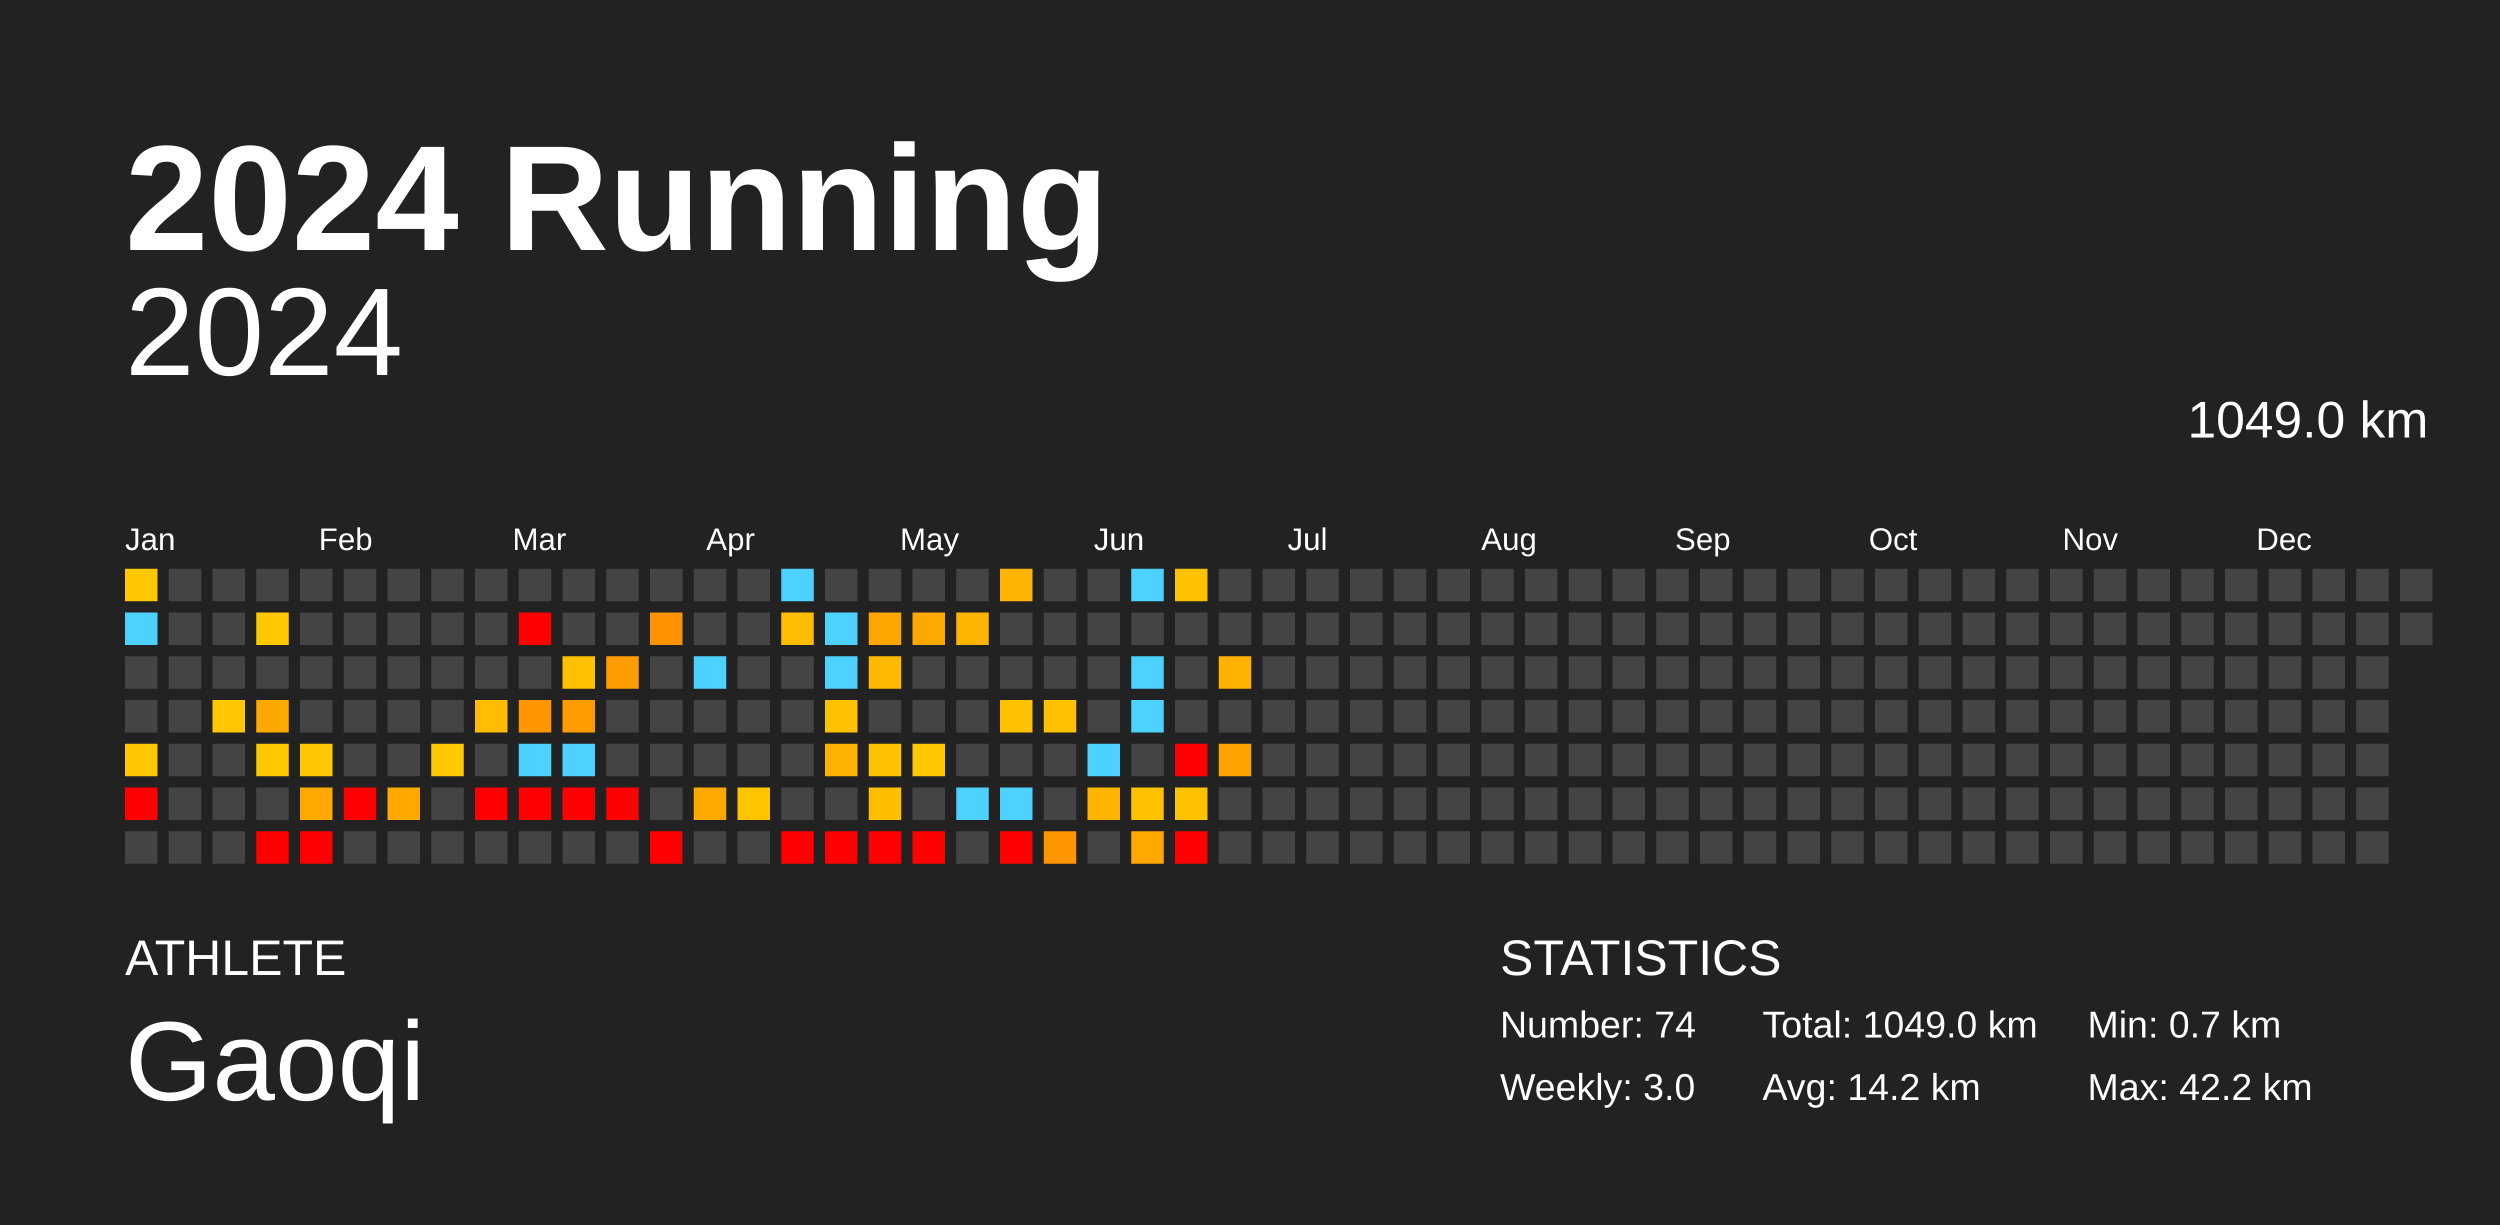
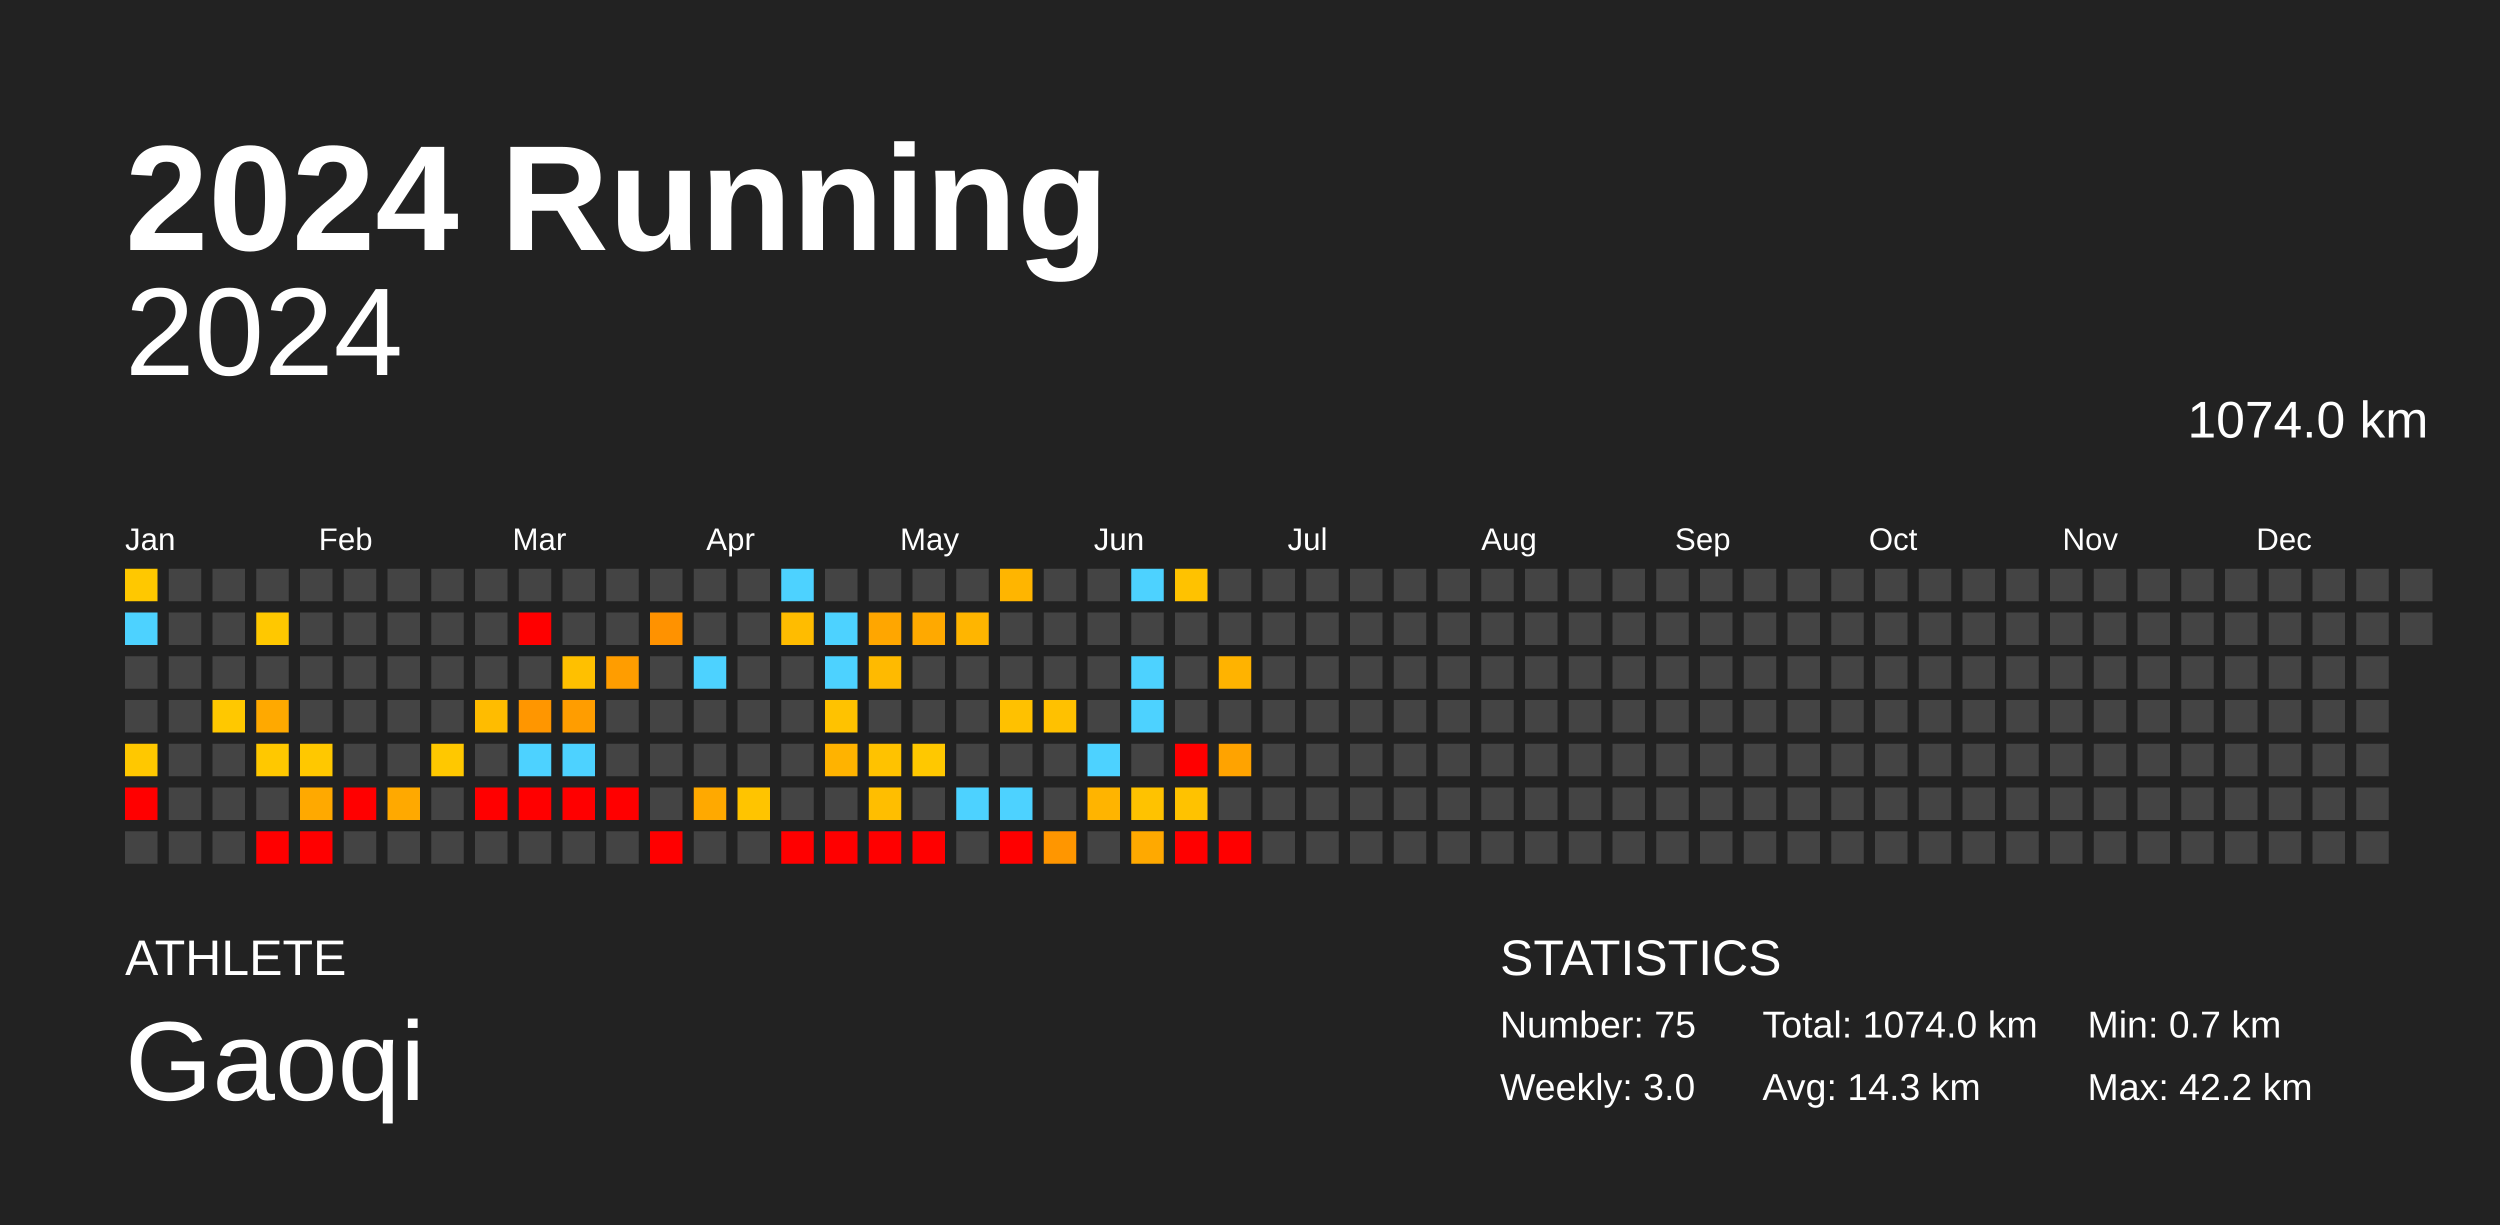
<svg xmlns="http://www.w3.org/2000/svg" baseProfile="full" height="98mm" version="1.1" viewBox="0,0,200,98" width="200mm">
  <defs />
  <rect fill="#222222" height="98" width="200" x="0" y="0" />
  <text fill="#FFFFFF" style="font-size:12px; font-family:Arial; font-weight:bold;" x="10" y="20">2024 Running</text>
  <text fill="#FFFFFF" style="font-size:4px; font-family:Arial" x="10" y="78">ATHLETE</text>
  <text fill="#FFFFFF" style="font-size:9px; font-family:Arial" x="10" y="88">Gaoqi</text>
  <text fill="#FFFFFF" style="font-size:4px; font-family:Arial" x="120" y="78">STATISTICS</text>
-   <text fill="#FFFFFF" style="font-size:3px; font-family:Arial" x="120" y="83">Number: 74</text>
+   <text fill="#FFFFFF" style="font-size:3px; font-family:Arial" x="120" y="83">Number: 75</text>
  <text fill="#FFFFFF" style="font-size:3px; font-family:Arial" x="120" y="88">Weekly: 3.0</text>
-   <text fill="#FFFFFF" style="font-size:3px; font-family:Arial" x="141" y="83">Total: 1049.0 km</text>
-   <text fill="#FFFFFF" style="font-size:3px; font-family:Arial" x="141" y="88">Avg: 14.2 km</text>
+   <text fill="#FFFFFF" style="font-size:3px; font-family:Arial" x="141" y="83">Total: 1074.0 km</text>
+   <text fill="#FFFFFF" style="font-size:3px; font-family:Arial" x="141" y="88">Avg: 14.3 km</text>
  <text fill="#FFFFFF" style="font-size:3px; font-family:Arial" x="167" y="83">Min: 0.7 km</text>
  <text fill="#FFFFFF" style="font-size:3px; font-family:Arial" x="167" y="88">Max: 42.2 km</text>
  <text alignment-baseline="hanging" fill="#FFFFFF" style="font-size:10.0px; font-family:Arial;" x="10" y="30">2024</text>
-   <text alignment-baseline="hanging" fill="#FFFFFF" style="font-size:4.125px; font-family:Arial;" x="175" y="35">1049.0 km</text>
+   <text alignment-baseline="hanging" fill="#FFFFFF" style="font-size:4.125px; font-family:Arial;" x="175" y="35">1074.0 km</text>
  <text fill="#FFFFFF" style="font-size:2.5px; font-family:Arial" x="10.0" y="44">Jan</text>
  <text fill="#FFFFFF" style="font-size:2.5px; font-family:Arial" x="25.5" y="44">Feb</text>
  <text fill="#FFFFFF" style="font-size:2.5px; font-family:Arial" x="41.0" y="44">Mar</text>
  <text fill="#FFFFFF" style="font-size:2.5px; font-family:Arial" x="56.5" y="44">Apr</text>
  <text fill="#FFFFFF" style="font-size:2.5px; font-family:Arial" x="72.0" y="44">May</text>
  <text fill="#FFFFFF" style="font-size:2.5px; font-family:Arial" x="87.5" y="44">Jun</text>
  <text fill="#FFFFFF" style="font-size:2.5px; font-family:Arial" x="103.0" y="44">Jul</text>
  <text fill="#FFFFFF" style="font-size:2.5px; font-family:Arial" x="118.5" y="44">Aug</text>
  <text fill="#FFFFFF" style="font-size:2.5px; font-family:Arial" x="134.0" y="44">Sep</text>
  <text fill="#FFFFFF" style="font-size:2.5px; font-family:Arial" x="149.5" y="44">Oct</text>
  <text fill="#FFFFFF" style="font-size:2.5px; font-family:Arial" x="165.0" y="44">Nov</text>
  <text fill="#FFFFFF" style="font-size:2.5px; font-family:Arial" x="180.5" y="44">Dec</text>
  <rect fill="#ffc800" height="2.6" width="2.6" x="10.0" y="45.5" />
  <rect fill="#4dd2ff" height="2.6" width="2.6" x="10.0" y="49.0" />
  <rect fill="#444444" height="2.6" width="2.6" x="10.0" y="52.5" />
  <rect fill="#444444" height="2.6" width="2.6" x="10.0" y="56.0" />
  <rect fill="#ffc800" height="2.6" width="2.6" x="10.0" y="59.5" />
  <rect fill="red" height="2.6" width="2.6" x="10.0" y="63.0" />
  <rect fill="#444444" height="2.6" width="2.6" x="10.0" y="66.5" />
  <rect fill="#444444" height="2.6" width="2.6" x="13.5" y="45.5" />
  <rect fill="#444444" height="2.6" width="2.6" x="13.5" y="49.0" />
  <rect fill="#444444" height="2.6" width="2.6" x="13.5" y="52.5" />
  <rect fill="#444444" height="2.6" width="2.6" x="13.5" y="56.0" />
  <rect fill="#444444" height="2.6" width="2.6" x="13.5" y="59.5" />
  <rect fill="#444444" height="2.6" width="2.6" x="13.5" y="63.0" />
  <rect fill="#444444" height="2.6" width="2.6" x="13.5" y="66.5" />
  <rect fill="#444444" height="2.6" width="2.6" x="17.0" y="45.5" />
  <rect fill="#444444" height="2.6" width="2.6" x="17.0" y="49.0" />
  <rect fill="#444444" height="2.6" width="2.6" x="17.0" y="52.5" />
  <rect fill="#ffc800" height="2.6" width="2.6" x="17.0" y="56.0" />
  <rect fill="#444444" height="2.6" width="2.6" x="17.0" y="59.5" />
  <rect fill="#444444" height="2.6" width="2.6" x="17.0" y="63.0" />
  <rect fill="#444444" height="2.6" width="2.6" x="17.0" y="66.5" />
  <rect fill="#444444" height="2.6" width="2.6" x="20.5" y="45.5" />
  <rect fill="#ffc800" height="2.6" width="2.6" x="20.5" y="49.0" />
  <rect fill="#444444" height="2.6" width="2.6" x="20.5" y="52.5" />
  <rect fill="#ffa900" height="2.6" width="2.6" x="20.5" y="56.0" />
  <rect fill="#ffc800" height="2.6" width="2.6" x="20.5" y="59.5" />
  <rect fill="#444444" height="2.6" width="2.6" x="20.5" y="63.0" />
  <rect fill="red" height="2.6" width="2.6" x="20.5" y="66.5" />
  <rect fill="#444444" height="2.6" width="2.6" x="24.0" y="45.5" />
  <rect fill="#444444" height="2.6" width="2.6" x="24.0" y="49.0" />
  <rect fill="#444444" height="2.6" width="2.6" x="24.0" y="52.5" />
  <rect fill="#444444" height="2.6" width="2.6" x="24.0" y="56.0" />
  <rect fill="#ffc800" height="2.6" width="2.6" x="24.0" y="59.5" />
  <rect fill="#ffa900" height="2.6" width="2.6" x="24.0" y="63.0" />
  <rect fill="red" height="2.6" width="2.6" x="24.0" y="66.5" />
  <rect fill="#444444" height="2.6" width="2.6" x="27.5" y="45.5" />
  <rect fill="#444444" height="2.6" width="2.6" x="27.5" y="49.0" />
  <rect fill="#444444" height="2.6" width="2.6" x="27.5" y="52.5" />
  <rect fill="#444444" height="2.6" width="2.6" x="27.5" y="56.0" />
  <rect fill="#444444" height="2.6" width="2.6" x="27.5" y="59.5" />
  <rect fill="red" height="2.6" width="2.6" x="27.5" y="63.0" />
  <rect fill="#444444" height="2.6" width="2.6" x="27.5" y="66.5" />
  <rect fill="#444444" height="2.6" width="2.6" x="31.0" y="45.5" />
  <rect fill="#444444" height="2.6" width="2.6" x="31.0" y="49.0" />
  <rect fill="#444444" height="2.6" width="2.6" x="31.0" y="52.5" />
  <rect fill="#444444" height="2.6" width="2.6" x="31.0" y="56.0" />
  <rect fill="#444444" height="2.6" width="2.6" x="31.0" y="59.5" />
  <rect fill="#ffa900" height="2.6" width="2.6" x="31.0" y="63.0" />
  <rect fill="#444444" height="2.6" width="2.6" x="31.0" y="66.5" />
  <rect fill="#444444" height="2.6" width="2.6" x="34.5" y="45.5" />
  <rect fill="#444444" height="2.6" width="2.6" x="34.5" y="49.0" />
  <rect fill="#444444" height="2.6" width="2.6" x="34.5" y="52.5" />
  <rect fill="#444444" height="2.6" width="2.6" x="34.5" y="56.0" />
  <rect fill="#ffc800" height="2.6" width="2.6" x="34.5" y="59.5" />
  <rect fill="#444444" height="2.6" width="2.6" x="34.5" y="63.0" />
  <rect fill="#444444" height="2.6" width="2.6" x="34.5" y="66.5" />
  <rect fill="#444444" height="2.6" width="2.6" x="38.0" y="45.5" />
  <rect fill="#444444" height="2.6" width="2.6" x="38.0" y="49.0" />
  <rect fill="#444444" height="2.6" width="2.6" x="38.0" y="52.5" />
  <rect fill="#ffbc00" height="2.6" width="2.6" x="38.0" y="56.0" />
  <rect fill="#444444" height="2.6" width="2.6" x="38.0" y="59.5" />
  <rect fill="red" height="2.6" width="2.6" x="38.0" y="63.0" />
  <rect fill="#444444" height="2.6" width="2.6" x="38.0" y="66.5" />
  <rect fill="#444444" height="2.6" width="2.6" x="41.5" y="45.5" />
  <rect fill="red" height="2.6" width="2.6" x="41.5" y="49.0" />
  <rect fill="#444444" height="2.6" width="2.6" x="41.5" y="52.5" />
  <rect fill="#ff9600" height="2.6" width="2.6" x="41.5" y="56.0" />
  <rect fill="#4dd2ff" height="2.6" width="2.6" x="41.5" y="59.5" />
  <rect fill="red" height="2.6" width="2.6" x="41.5" y="63.0" />
  <rect fill="#444444" height="2.6" width="2.6" x="41.5" y="66.5" />
  <rect fill="#444444" height="2.6" width="2.6" x="45.0" y="45.5" />
  <rect fill="#444444" height="2.6" width="2.6" x="45.0" y="49.0" />
  <rect fill="#ffc000" height="2.6" width="2.6" x="45.0" y="52.5" />
  <rect fill="#ff9d00" height="2.6" width="2.6" x="45.0" y="56.0" />
  <rect fill="#4dd2ff" height="2.6" width="2.6" x="45.0" y="59.5" />
  <rect fill="red" height="2.6" width="2.6" x="45.0" y="63.0" />
  <rect fill="#444444" height="2.6" width="2.6" x="45.0" y="66.5" />
  <rect fill="#444444" height="2.6" width="2.6" x="48.5" y="45.5" />
  <rect fill="#444444" height="2.6" width="2.6" x="48.5" y="49.0" />
  <rect fill="#ff9d00" height="2.6" width="2.6" x="48.5" y="52.5" />
  <rect fill="#444444" height="2.6" width="2.6" x="48.5" y="56.0" />
  <rect fill="#444444" height="2.6" width="2.6" x="48.5" y="59.5" />
  <rect fill="red" height="2.6" width="2.6" x="48.5" y="63.0" />
  <rect fill="#444444" height="2.6" width="2.6" x="48.5" y="66.5" />
  <rect fill="#444444" height="2.6" width="2.6" x="52.0" y="45.5" />
  <rect fill="#ff9200" height="2.6" width="2.6" x="52.0" y="49.0" />
  <rect fill="#444444" height="2.6" width="2.6" x="52.0" y="52.5" />
  <rect fill="#444444" height="2.6" width="2.6" x="52.0" y="56.0" />
  <rect fill="#444444" height="2.6" width="2.6" x="52.0" y="59.5" />
  <rect fill="#444444" height="2.6" width="2.6" x="52.0" y="63.0" />
  <rect fill="red" height="2.6" width="2.6" x="52.0" y="66.5" />
  <rect fill="#444444" height="2.6" width="2.6" x="55.5" y="45.5" />
  <rect fill="#444444" height="2.6" width="2.6" x="55.5" y="49.0" />
  <rect fill="#4dd2ff" height="2.6" width="2.6" x="55.5" y="52.5" />
  <rect fill="#444444" height="2.6" width="2.6" x="55.5" y="56.0" />
  <rect fill="#444444" height="2.6" width="2.6" x="55.5" y="59.5" />
  <rect fill="#ffa900" height="2.6" width="2.6" x="55.5" y="63.0" />
  <rect fill="#444444" height="2.6" width="2.6" x="55.5" y="66.5" />
  <rect fill="#444444" height="2.6" width="2.6" x="59.0" y="45.5" />
  <rect fill="#444444" height="2.6" width="2.6" x="59.0" y="49.0" />
  <rect fill="#444444" height="2.6" width="2.6" x="59.0" y="52.5" />
  <rect fill="#444444" height="2.6" width="2.6" x="59.0" y="56.0" />
  <rect fill="#444444" height="2.6" width="2.6" x="59.0" y="59.5" />
  <rect fill="#ffc400" height="2.6" width="2.6" x="59.0" y="63.0" />
  <rect fill="#444444" height="2.6" width="2.6" x="59.0" y="66.5" />
  <rect fill="#4dd2ff" height="2.6" width="2.6" x="62.5" y="45.5" />
  <rect fill="#ffbc00" height="2.6" width="2.6" x="62.5" y="49.0" />
  <rect fill="#444444" height="2.6" width="2.6" x="62.5" y="52.5" />
  <rect fill="#444444" height="2.6" width="2.6" x="62.5" y="56.0" />
  <rect fill="#444444" height="2.6" width="2.6" x="62.5" y="59.5" />
  <rect fill="#444444" height="2.6" width="2.6" x="62.5" y="63.0" />
  <rect fill="red" height="2.6" width="2.6" x="62.5" y="66.5" />
  <rect fill="#444444" height="2.6" width="2.6" x="66.0" y="45.5" />
  <rect fill="#4dd2ff" height="2.6" width="2.6" x="66.0" y="49.0" />
  <rect fill="#4dd2ff" height="2.6" width="2.6" x="66.0" y="52.5" />
  <rect fill="#ffc200" height="2.6" width="2.6" x="66.0" y="56.0" />
  <rect fill="#ffb300" height="2.6" width="2.6" x="66.0" y="59.5" />
  <rect fill="#444444" height="2.6" width="2.6" x="66.0" y="63.0" />
  <rect fill="red" height="2.6" width="2.6" x="66.0" y="66.5" />
  <rect fill="#444444" height="2.6" width="2.6" x="69.5" y="45.5" />
  <rect fill="#ffa600" height="2.6" width="2.6" x="69.5" y="49.0" />
  <rect fill="#ffba00" height="2.6" width="2.6" x="69.5" y="52.5" />
  <rect fill="#444444" height="2.6" width="2.6" x="69.5" y="56.0" />
  <rect fill="#ffc200" height="2.6" width="2.6" x="69.5" y="59.5" />
  <rect fill="#ffbe00" height="2.6" width="2.6" x="69.5" y="63.0" />
  <rect fill="red" height="2.6" width="2.6" x="69.5" y="66.5" />
  <rect fill="#444444" height="2.6" width="2.6" x="73.0" y="45.5" />
  <rect fill="#ffa900" height="2.6" width="2.6" x="73.0" y="49.0" />
  <rect fill="#444444" height="2.6" width="2.6" x="73.0" y="52.5" />
  <rect fill="#444444" height="2.6" width="2.6" x="73.0" y="56.0" />
  <rect fill="#ffc800" height="2.6" width="2.6" x="73.0" y="59.5" />
  <rect fill="#444444" height="2.6" width="2.6" x="73.0" y="63.0" />
  <rect fill="red" height="2.6" width="2.6" x="73.0" y="66.5" />
  <rect fill="#444444" height="2.6" width="2.6" x="76.5" y="45.5" />
  <rect fill="#ffb500" height="2.6" width="2.6" x="76.5" y="49.0" />
  <rect fill="#444444" height="2.6" width="2.6" x="76.5" y="52.5" />
  <rect fill="#444444" height="2.6" width="2.6" x="76.5" y="56.0" />
  <rect fill="#444444" height="2.6" width="2.6" x="76.5" y="59.5" />
  <rect fill="#4dd2ff" height="2.6" width="2.6" x="76.5" y="63.0" />
  <rect fill="#444444" height="2.6" width="2.6" x="76.5" y="66.5" />
  <rect fill="#ffb500" height="2.6" width="2.6" x="80.0" y="45.5" />
  <rect fill="#444444" height="2.6" width="2.6" x="80.0" y="49.0" />
  <rect fill="#444444" height="2.6" width="2.6" x="80.0" y="52.5" />
  <rect fill="#ffc100" height="2.6" width="2.6" x="80.0" y="56.0" />
  <rect fill="#444444" height="2.6" width="2.6" x="80.0" y="59.5" />
  <rect fill="#4dd2ff" height="2.6" width="2.6" x="80.0" y="63.0" />
  <rect fill="red" height="2.6" width="2.6" x="80.0" y="66.5" />
  <rect fill="#444444" height="2.6" width="2.6" x="83.5" y="45.5" />
  <rect fill="#444444" height="2.6" width="2.6" x="83.5" y="49.0" />
  <rect fill="#444444" height="2.6" width="2.6" x="83.5" y="52.5" />
  <rect fill="#ffc100" height="2.6" width="2.6" x="83.5" y="56.0" />
  <rect fill="#444444" height="2.6" width="2.6" x="83.5" y="59.5" />
  <rect fill="#444444" height="2.6" width="2.6" x="83.5" y="63.0" />
  <rect fill="#ff9600" height="2.6" width="2.6" x="83.5" y="66.5" />
  <rect fill="#444444" height="2.6" width="2.6" x="87.0" y="45.5" />
  <rect fill="#444444" height="2.6" width="2.6" x="87.0" y="49.0" />
  <rect fill="#444444" height="2.6" width="2.6" x="87.0" y="52.5" />
  <rect fill="#444444" height="2.6" width="2.6" x="87.0" y="56.0" />
  <rect fill="#4dd2ff" height="2.6" width="2.6" x="87.0" y="59.5" />
  <rect fill="#ffb400" height="2.6" width="2.6" x="87.0" y="63.0" />
  <rect fill="#444444" height="2.6" width="2.6" x="87.0" y="66.5" />
  <rect fill="#4dd2ff" height="2.6" width="2.6" x="90.5" y="45.5" />
  <rect fill="#444444" height="2.6" width="2.6" x="90.5" y="49.0" />
  <rect fill="#4dd2ff" height="2.6" width="2.6" x="90.5" y="52.5" />
  <rect fill="#4dd2ff" height="2.6" width="2.6" x="90.5" y="56.0" />
  <rect fill="#444444" height="2.6" width="2.6" x="90.5" y="59.5" />
  <rect fill="#ffc200" height="2.6" width="2.6" x="90.5" y="63.0" />
  <rect fill="#ffa900" height="2.6" width="2.6" x="90.5" y="66.5" />
  <rect fill="#ffc200" height="2.6" width="2.6" x="94.0" y="45.5" />
  <rect fill="#444444" height="2.6" width="2.6" x="94.0" y="49.0" />
  <rect fill="#444444" height="2.6" width="2.6" x="94.0" y="52.5" />
  <rect fill="#444444" height="2.6" width="2.6" x="94.0" y="56.0" />
  <rect fill="red" height="2.6" width="2.6" x="94.0" y="59.5" />
  <rect fill="#ffc200" height="2.6" width="2.6" x="94.0" y="63.0" />
  <rect fill="red" height="2.6" width="2.6" x="94.0" y="66.5" />
  <rect fill="#444444" height="2.6" width="2.6" x="97.5" y="45.5" />
  <rect fill="#444444" height="2.6" width="2.6" x="97.5" y="49.0" />
  <rect fill="#ffb300" height="2.6" width="2.6" x="97.5" y="52.5" />
  <rect fill="#444444" height="2.6" width="2.6" x="97.5" y="56.0" />
  <rect fill="#ffa300" height="2.6" width="2.6" x="97.5" y="59.5" />
  <rect fill="#444444" height="2.6" width="2.6" x="97.5" y="63.0" />
-   <rect fill="#444444" height="2.6" width="2.6" x="97.5" y="66.5" />
+   <rect fill="red" height="2.6" width="2.6" x="97.5" y="66.5" />
  <rect fill="#444444" height="2.6" width="2.6" x="101.0" y="45.5" />
  <rect fill="#444444" height="2.6" width="2.6" x="101.0" y="49.0" />
  <rect fill="#444444" height="2.6" width="2.6" x="101.0" y="52.5" />
  <rect fill="#444444" height="2.6" width="2.6" x="101.0" y="56.0" />
  <rect fill="#444444" height="2.6" width="2.6" x="101.0" y="59.5" />
  <rect fill="#444444" height="2.6" width="2.6" x="101.0" y="63.0" />
  <rect fill="#444444" height="2.6" width="2.6" x="101.0" y="66.5" />
  <rect fill="#444444" height="2.6" width="2.6" x="104.5" y="45.5" />
  <rect fill="#444444" height="2.6" width="2.6" x="104.5" y="49.0" />
  <rect fill="#444444" height="2.6" width="2.6" x="104.5" y="52.5" />
  <rect fill="#444444" height="2.6" width="2.6" x="104.5" y="56.0" />
  <rect fill="#444444" height="2.6" width="2.6" x="104.5" y="59.5" />
  <rect fill="#444444" height="2.6" width="2.6" x="104.5" y="63.0" />
  <rect fill="#444444" height="2.6" width="2.6" x="104.5" y="66.5" />
  <rect fill="#444444" height="2.6" width="2.6" x="108.0" y="45.5" />
  <rect fill="#444444" height="2.6" width="2.6" x="108.0" y="49.0" />
  <rect fill="#444444" height="2.6" width="2.6" x="108.0" y="52.5" />
  <rect fill="#444444" height="2.6" width="2.6" x="108.0" y="56.0" />
  <rect fill="#444444" height="2.6" width="2.6" x="108.0" y="59.5" />
  <rect fill="#444444" height="2.6" width="2.6" x="108.0" y="63.0" />
  <rect fill="#444444" height="2.6" width="2.6" x="108.0" y="66.5" />
  <rect fill="#444444" height="2.6" width="2.6" x="111.5" y="45.5" />
  <rect fill="#444444" height="2.6" width="2.6" x="111.5" y="49.0" />
  <rect fill="#444444" height="2.6" width="2.6" x="111.5" y="52.5" />
  <rect fill="#444444" height="2.6" width="2.6" x="111.5" y="56.0" />
  <rect fill="#444444" height="2.6" width="2.6" x="111.5" y="59.5" />
  <rect fill="#444444" height="2.6" width="2.6" x="111.5" y="63.0" />
  <rect fill="#444444" height="2.6" width="2.6" x="111.5" y="66.5" />
  <rect fill="#444444" height="2.6" width="2.6" x="115.0" y="45.5" />
  <rect fill="#444444" height="2.6" width="2.6" x="115.0" y="49.0" />
  <rect fill="#444444" height="2.6" width="2.6" x="115.0" y="52.5" />
  <rect fill="#444444" height="2.6" width="2.6" x="115.0" y="56.0" />
  <rect fill="#444444" height="2.6" width="2.6" x="115.0" y="59.5" />
  <rect fill="#444444" height="2.6" width="2.6" x="115.0" y="63.0" />
  <rect fill="#444444" height="2.6" width="2.6" x="115.0" y="66.5" />
  <rect fill="#444444" height="2.6" width="2.6" x="118.5" y="45.5" />
  <rect fill="#444444" height="2.6" width="2.6" x="118.5" y="49.0" />
  <rect fill="#444444" height="2.6" width="2.6" x="118.5" y="52.5" />
  <rect fill="#444444" height="2.6" width="2.6" x="118.5" y="56.0" />
  <rect fill="#444444" height="2.6" width="2.6" x="118.5" y="59.5" />
  <rect fill="#444444" height="2.6" width="2.6" x="118.5" y="63.0" />
  <rect fill="#444444" height="2.6" width="2.6" x="118.5" y="66.5" />
  <rect fill="#444444" height="2.6" width="2.6" x="122.0" y="45.5" />
  <rect fill="#444444" height="2.6" width="2.6" x="122.0" y="49.0" />
  <rect fill="#444444" height="2.6" width="2.6" x="122.0" y="52.5" />
  <rect fill="#444444" height="2.6" width="2.6" x="122.0" y="56.0" />
  <rect fill="#444444" height="2.6" width="2.6" x="122.0" y="59.5" />
  <rect fill="#444444" height="2.6" width="2.6" x="122.0" y="63.0" />
  <rect fill="#444444" height="2.6" width="2.6" x="122.0" y="66.5" />
  <rect fill="#444444" height="2.6" width="2.6" x="125.5" y="45.5" />
  <rect fill="#444444" height="2.6" width="2.6" x="125.5" y="49.0" />
  <rect fill="#444444" height="2.6" width="2.6" x="125.5" y="52.5" />
  <rect fill="#444444" height="2.6" width="2.6" x="125.5" y="56.0" />
  <rect fill="#444444" height="2.6" width="2.6" x="125.5" y="59.5" />
  <rect fill="#444444" height="2.6" width="2.6" x="125.5" y="63.0" />
  <rect fill="#444444" height="2.6" width="2.6" x="125.5" y="66.5" />
  <rect fill="#444444" height="2.6" width="2.6" x="129.0" y="45.5" />
  <rect fill="#444444" height="2.6" width="2.6" x="129.0" y="49.0" />
  <rect fill="#444444" height="2.6" width="2.6" x="129.0" y="52.5" />
  <rect fill="#444444" height="2.6" width="2.6" x="129.0" y="56.0" />
  <rect fill="#444444" height="2.6" width="2.6" x="129.0" y="59.5" />
  <rect fill="#444444" height="2.6" width="2.6" x="129.0" y="63.0" />
  <rect fill="#444444" height="2.6" width="2.6" x="129.0" y="66.5" />
  <rect fill="#444444" height="2.6" width="2.6" x="132.5" y="45.5" />
  <rect fill="#444444" height="2.6" width="2.6" x="132.5" y="49.0" />
  <rect fill="#444444" height="2.6" width="2.6" x="132.5" y="52.5" />
  <rect fill="#444444" height="2.6" width="2.6" x="132.5" y="56.0" />
  <rect fill="#444444" height="2.6" width="2.6" x="132.5" y="59.5" />
  <rect fill="#444444" height="2.6" width="2.6" x="132.5" y="63.0" />
  <rect fill="#444444" height="2.6" width="2.6" x="132.5" y="66.5" />
  <rect fill="#444444" height="2.6" width="2.6" x="136.0" y="45.5" />
  <rect fill="#444444" height="2.6" width="2.6" x="136.0" y="49.0" />
  <rect fill="#444444" height="2.6" width="2.6" x="136.0" y="52.5" />
  <rect fill="#444444" height="2.6" width="2.6" x="136.0" y="56.0" />
  <rect fill="#444444" height="2.6" width="2.6" x="136.0" y="59.5" />
  <rect fill="#444444" height="2.6" width="2.6" x="136.0" y="63.0" />
  <rect fill="#444444" height="2.6" width="2.6" x="136.0" y="66.5" />
  <rect fill="#444444" height="2.6" width="2.6" x="139.5" y="45.5" />
  <rect fill="#444444" height="2.6" width="2.6" x="139.5" y="49.0" />
  <rect fill="#444444" height="2.6" width="2.6" x="139.5" y="52.5" />
  <rect fill="#444444" height="2.6" width="2.6" x="139.5" y="56.0" />
  <rect fill="#444444" height="2.6" width="2.6" x="139.5" y="59.5" />
  <rect fill="#444444" height="2.6" width="2.6" x="139.5" y="63.0" />
  <rect fill="#444444" height="2.6" width="2.6" x="139.5" y="66.5" />
  <rect fill="#444444" height="2.6" width="2.6" x="143.0" y="45.5" />
  <rect fill="#444444" height="2.6" width="2.6" x="143.0" y="49.0" />
  <rect fill="#444444" height="2.6" width="2.6" x="143.0" y="52.5" />
  <rect fill="#444444" height="2.6" width="2.6" x="143.0" y="56.0" />
  <rect fill="#444444" height="2.6" width="2.6" x="143.0" y="59.5" />
  <rect fill="#444444" height="2.6" width="2.6" x="143.0" y="63.0" />
  <rect fill="#444444" height="2.6" width="2.6" x="143.0" y="66.5" />
  <rect fill="#444444" height="2.6" width="2.6" x="146.5" y="45.5" />
  <rect fill="#444444" height="2.6" width="2.6" x="146.5" y="49.0" />
  <rect fill="#444444" height="2.6" width="2.6" x="146.5" y="52.5" />
  <rect fill="#444444" height="2.6" width="2.6" x="146.5" y="56.0" />
  <rect fill="#444444" height="2.6" width="2.6" x="146.5" y="59.5" />
  <rect fill="#444444" height="2.6" width="2.6" x="146.5" y="63.0" />
  <rect fill="#444444" height="2.6" width="2.6" x="146.5" y="66.5" />
  <rect fill="#444444" height="2.6" width="2.6" x="150.0" y="45.5" />
  <rect fill="#444444" height="2.6" width="2.6" x="150.0" y="49.0" />
  <rect fill="#444444" height="2.6" width="2.6" x="150.0" y="52.5" />
  <rect fill="#444444" height="2.6" width="2.6" x="150.0" y="56.0" />
  <rect fill="#444444" height="2.6" width="2.6" x="150.0" y="59.5" />
  <rect fill="#444444" height="2.6" width="2.6" x="150.0" y="63.0" />
  <rect fill="#444444" height="2.6" width="2.6" x="150.0" y="66.5" />
  <rect fill="#444444" height="2.6" width="2.6" x="153.5" y="45.5" />
  <rect fill="#444444" height="2.6" width="2.6" x="153.5" y="49.0" />
  <rect fill="#444444" height="2.6" width="2.6" x="153.5" y="52.5" />
  <rect fill="#444444" height="2.6" width="2.6" x="153.5" y="56.0" />
  <rect fill="#444444" height="2.6" width="2.6" x="153.5" y="59.5" />
  <rect fill="#444444" height="2.6" width="2.6" x="153.5" y="63.0" />
  <rect fill="#444444" height="2.6" width="2.6" x="153.5" y="66.5" />
  <rect fill="#444444" height="2.6" width="2.6" x="157.0" y="45.5" />
  <rect fill="#444444" height="2.6" width="2.6" x="157.0" y="49.0" />
  <rect fill="#444444" height="2.6" width="2.6" x="157.0" y="52.5" />
  <rect fill="#444444" height="2.6" width="2.6" x="157.0" y="56.0" />
  <rect fill="#444444" height="2.6" width="2.6" x="157.0" y="59.5" />
  <rect fill="#444444" height="2.6" width="2.6" x="157.0" y="63.0" />
  <rect fill="#444444" height="2.6" width="2.6" x="157.0" y="66.5" />
  <rect fill="#444444" height="2.6" width="2.6" x="160.5" y="45.5" />
  <rect fill="#444444" height="2.6" width="2.6" x="160.5" y="49.0" />
  <rect fill="#444444" height="2.6" width="2.6" x="160.5" y="52.5" />
  <rect fill="#444444" height="2.6" width="2.6" x="160.5" y="56.0" />
  <rect fill="#444444" height="2.6" width="2.6" x="160.5" y="59.5" />
  <rect fill="#444444" height="2.6" width="2.6" x="160.5" y="63.0" />
  <rect fill="#444444" height="2.6" width="2.6" x="160.5" y="66.5" />
  <rect fill="#444444" height="2.6" width="2.6" x="164.0" y="45.5" />
  <rect fill="#444444" height="2.6" width="2.6" x="164.0" y="49.0" />
  <rect fill="#444444" height="2.6" width="2.6" x="164.0" y="52.5" />
  <rect fill="#444444" height="2.6" width="2.6" x="164.0" y="56.0" />
  <rect fill="#444444" height="2.6" width="2.6" x="164.0" y="59.5" />
  <rect fill="#444444" height="2.6" width="2.6" x="164.0" y="63.0" />
  <rect fill="#444444" height="2.6" width="2.6" x="164.0" y="66.5" />
  <rect fill="#444444" height="2.6" width="2.6" x="167.5" y="45.5" />
  <rect fill="#444444" height="2.6" width="2.6" x="167.5" y="49.0" />
  <rect fill="#444444" height="2.6" width="2.6" x="167.5" y="52.5" />
  <rect fill="#444444" height="2.6" width="2.6" x="167.5" y="56.0" />
  <rect fill="#444444" height="2.6" width="2.6" x="167.5" y="59.5" />
  <rect fill="#444444" height="2.6" width="2.6" x="167.5" y="63.0" />
  <rect fill="#444444" height="2.6" width="2.6" x="167.5" y="66.5" />
  <rect fill="#444444" height="2.6" width="2.6" x="171.0" y="45.5" />
  <rect fill="#444444" height="2.6" width="2.6" x="171.0" y="49.0" />
  <rect fill="#444444" height="2.6" width="2.6" x="171.0" y="52.5" />
  <rect fill="#444444" height="2.6" width="2.6" x="171.0" y="56.0" />
  <rect fill="#444444" height="2.6" width="2.6" x="171.0" y="59.5" />
  <rect fill="#444444" height="2.6" width="2.6" x="171.0" y="63.0" />
  <rect fill="#444444" height="2.6" width="2.6" x="171.0" y="66.5" />
  <rect fill="#444444" height="2.6" width="2.6" x="174.5" y="45.5" />
  <rect fill="#444444" height="2.6" width="2.6" x="174.5" y="49.0" />
  <rect fill="#444444" height="2.6" width="2.6" x="174.5" y="52.5" />
  <rect fill="#444444" height="2.6" width="2.6" x="174.5" y="56.0" />
  <rect fill="#444444" height="2.6" width="2.6" x="174.5" y="59.5" />
  <rect fill="#444444" height="2.6" width="2.6" x="174.5" y="63.0" />
  <rect fill="#444444" height="2.6" width="2.6" x="174.5" y="66.5" />
  <rect fill="#444444" height="2.6" width="2.6" x="178.0" y="45.5" />
  <rect fill="#444444" height="2.6" width="2.6" x="178.0" y="49.0" />
  <rect fill="#444444" height="2.6" width="2.6" x="178.0" y="52.5" />
  <rect fill="#444444" height="2.6" width="2.6" x="178.0" y="56.0" />
  <rect fill="#444444" height="2.6" width="2.6" x="178.0" y="59.5" />
  <rect fill="#444444" height="2.6" width="2.6" x="178.0" y="63.0" />
  <rect fill="#444444" height="2.6" width="2.6" x="178.0" y="66.5" />
  <rect fill="#444444" height="2.6" width="2.6" x="181.5" y="45.5" />
  <rect fill="#444444" height="2.6" width="2.6" x="181.5" y="49.0" />
  <rect fill="#444444" height="2.6" width="2.6" x="181.5" y="52.5" />
  <rect fill="#444444" height="2.6" width="2.6" x="181.5" y="56.0" />
  <rect fill="#444444" height="2.6" width="2.6" x="181.5" y="59.5" />
  <rect fill="#444444" height="2.6" width="2.6" x="181.5" y="63.0" />
  <rect fill="#444444" height="2.6" width="2.6" x="181.5" y="66.5" />
  <rect fill="#444444" height="2.6" width="2.6" x="185.0" y="45.5" />
  <rect fill="#444444" height="2.6" width="2.6" x="185.0" y="49.0" />
  <rect fill="#444444" height="2.6" width="2.6" x="185.0" y="52.5" />
  <rect fill="#444444" height="2.6" width="2.6" x="185.0" y="56.0" />
  <rect fill="#444444" height="2.6" width="2.6" x="185.0" y="59.5" />
  <rect fill="#444444" height="2.6" width="2.6" x="185.0" y="63.0" />
  <rect fill="#444444" height="2.6" width="2.6" x="185.0" y="66.5" />
  <rect fill="#444444" height="2.6" width="2.6" x="188.5" y="45.5" />
  <rect fill="#444444" height="2.6" width="2.6" x="188.5" y="49.0" />
  <rect fill="#444444" height="2.6" width="2.6" x="188.5" y="52.5" />
  <rect fill="#444444" height="2.6" width="2.6" x="188.5" y="56.0" />
  <rect fill="#444444" height="2.6" width="2.6" x="188.5" y="59.5" />
  <rect fill="#444444" height="2.6" width="2.6" x="188.5" y="63.0" />
  <rect fill="#444444" height="2.6" width="2.6" x="188.5" y="66.5" />
  <rect fill="#444444" height="2.6" width="2.6" x="192.0" y="45.5" />
  <rect fill="#444444" height="2.6" width="2.6" x="192.0" y="49.0" />
</svg>
